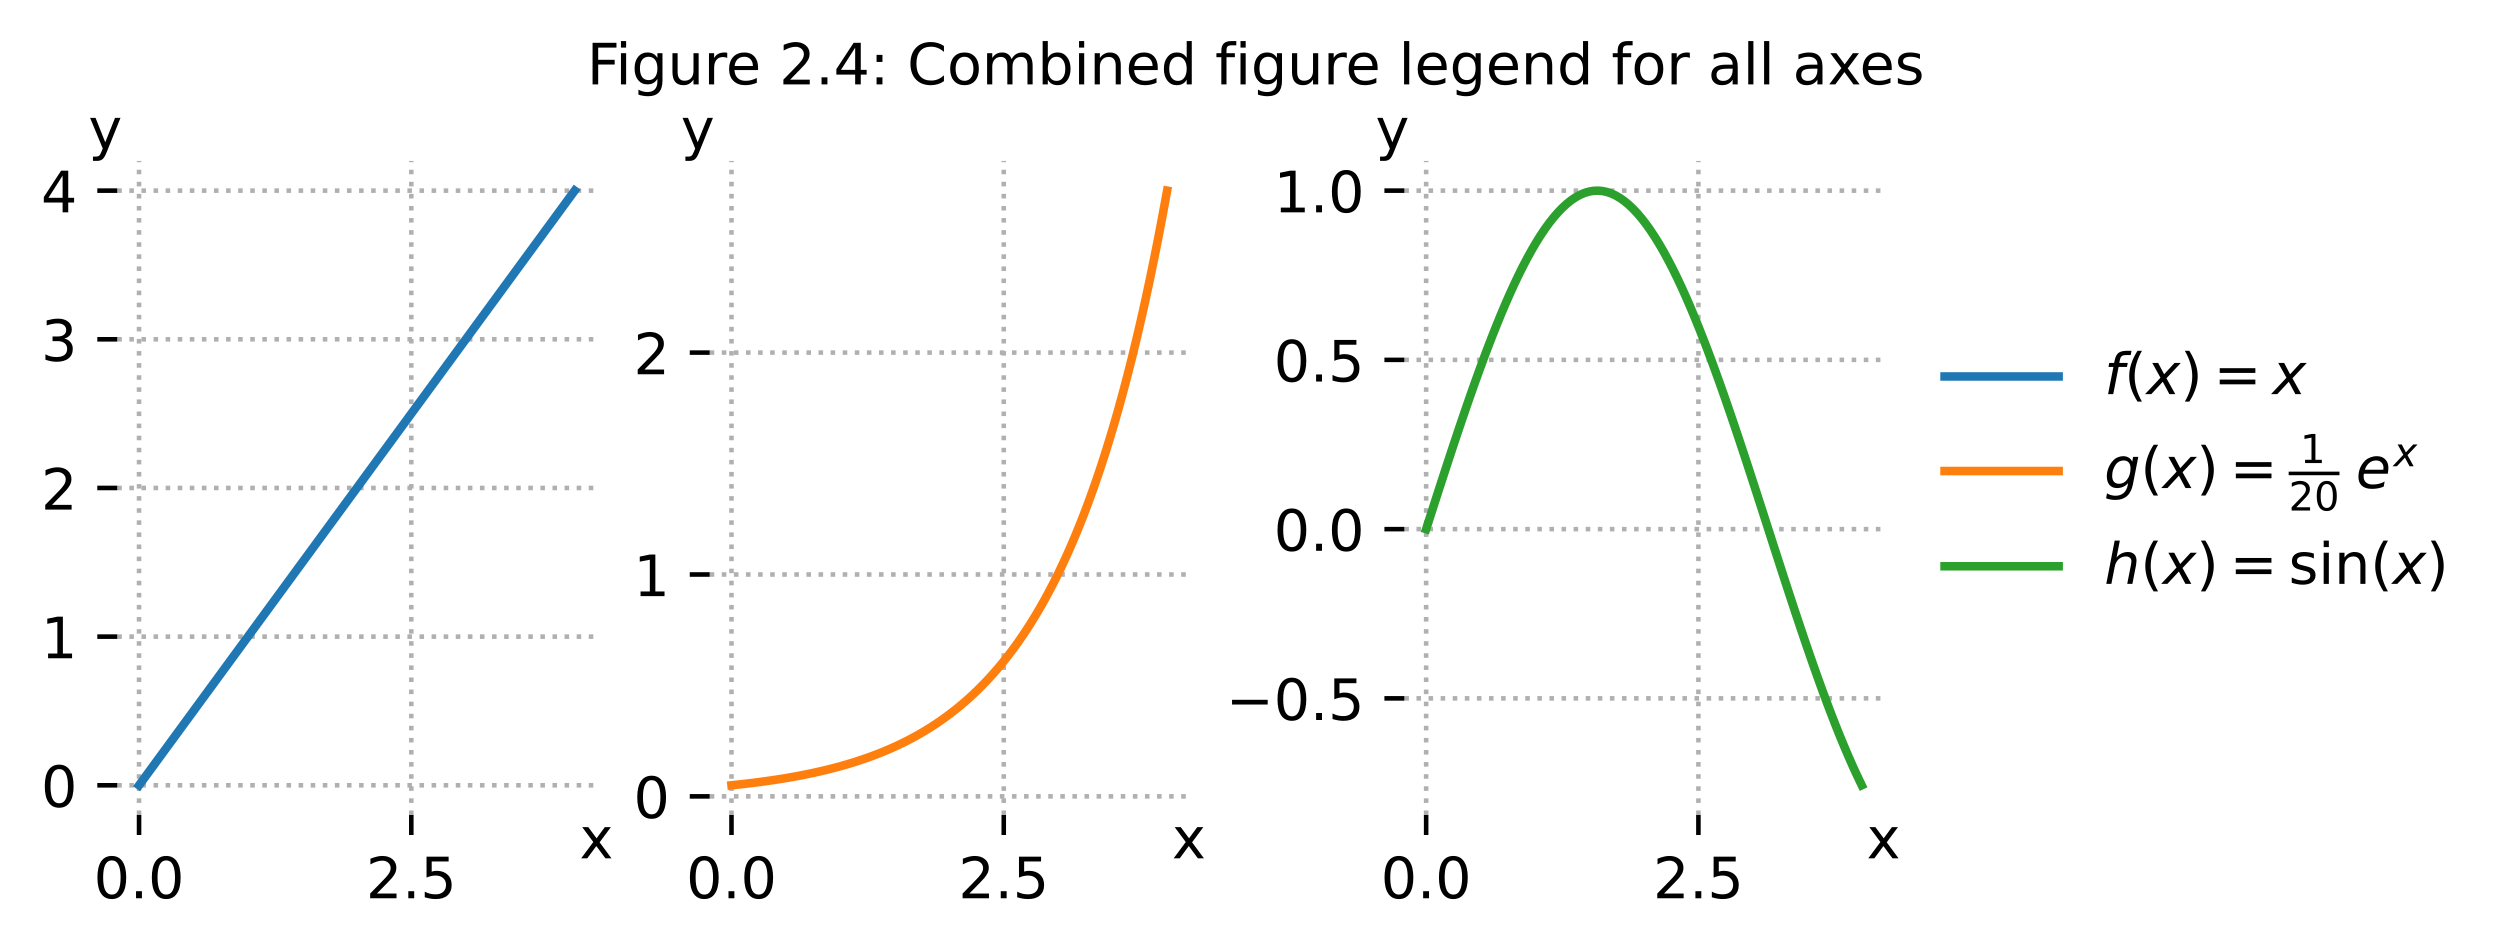
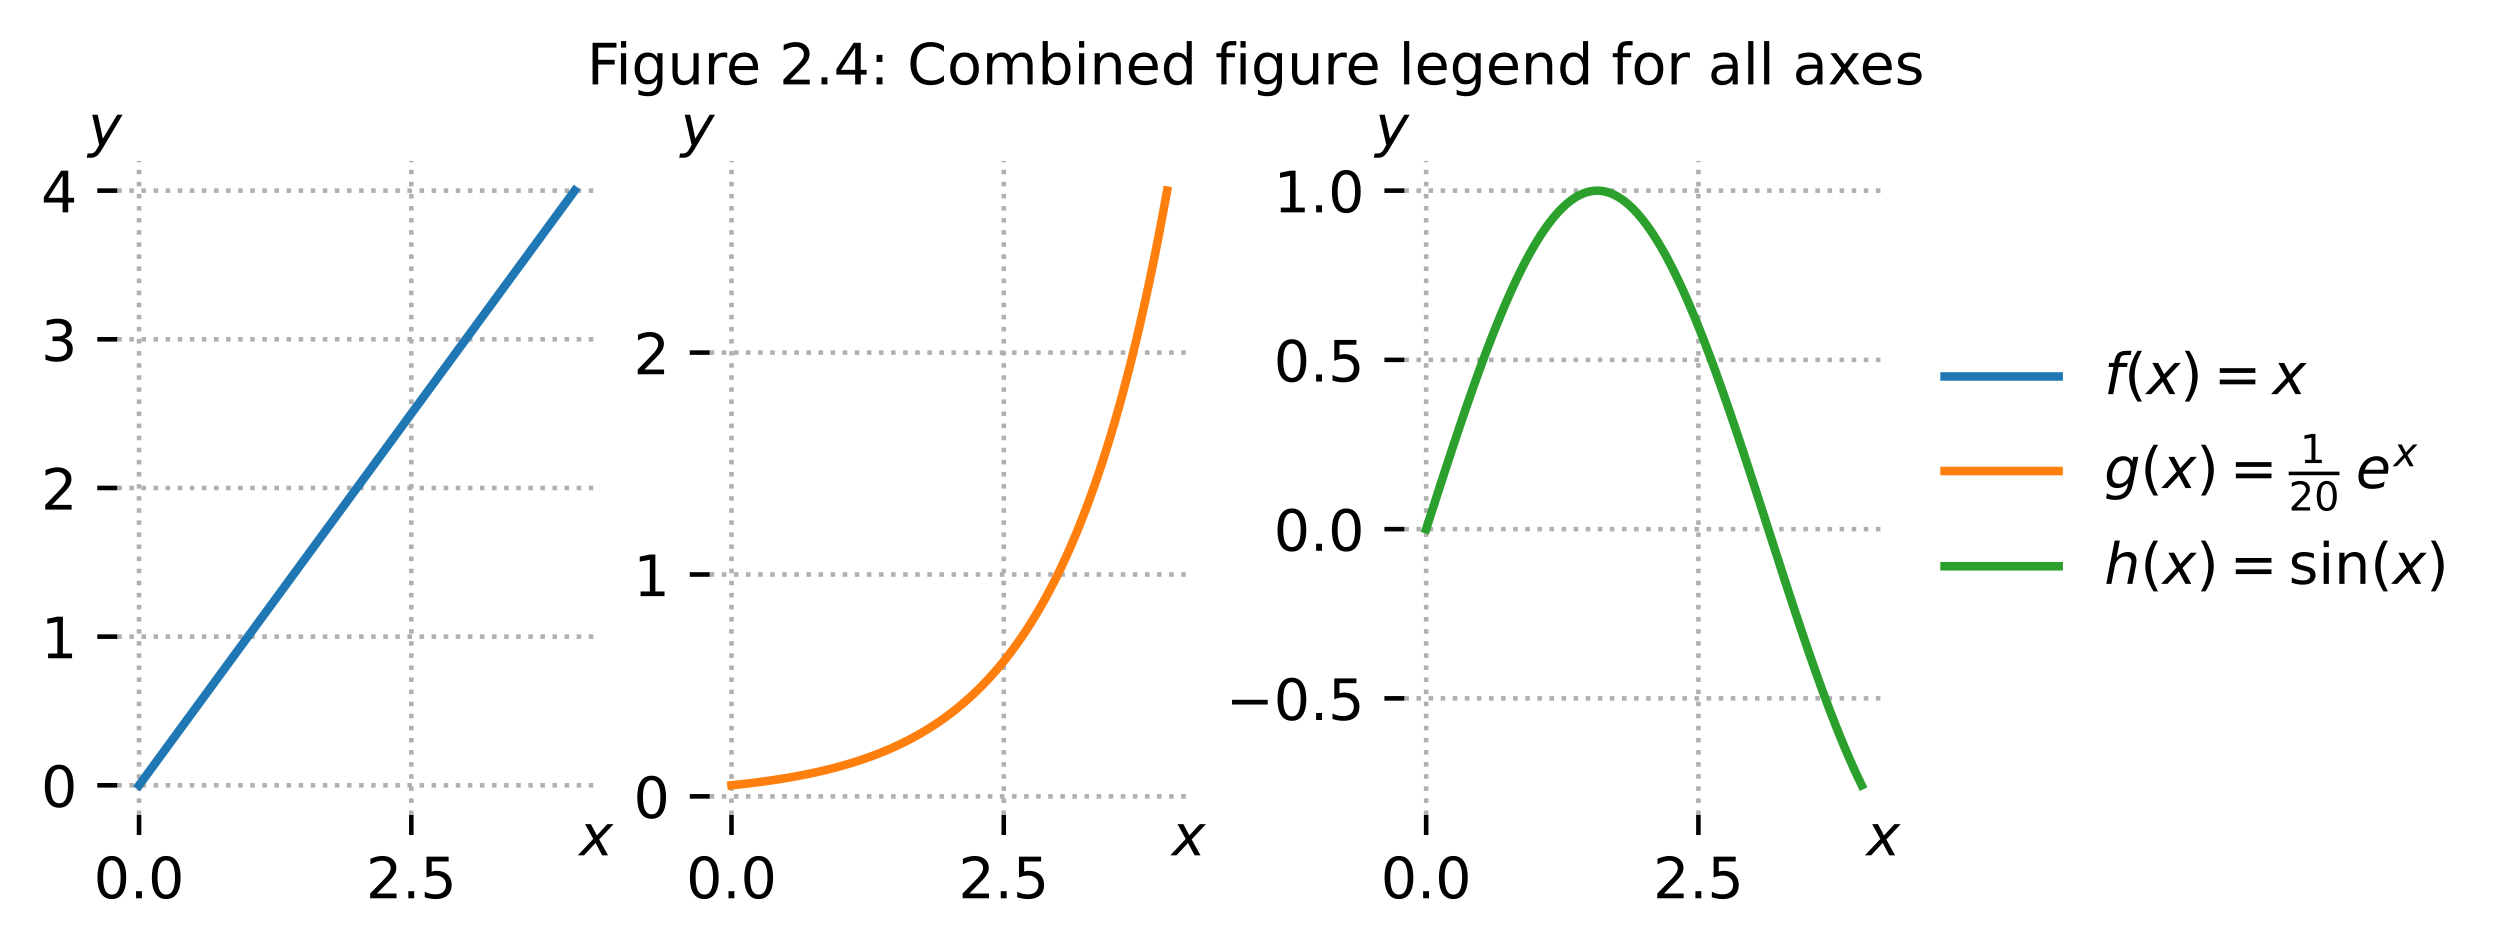
<svg xmlns="http://www.w3.org/2000/svg" xmlns:xlink="http://www.w3.org/1999/xlink" width="438.4pt" height="166.8pt" viewBox="0 0 438.4 166.8" version="1.1">
  <defs>
    <style type="text/css">*{stroke-linejoin: round; stroke-linecap: butt}</style>
  </defs>
  <g id="figure_1">
    <g id="patch_1">
      <path d="M 0 166.8  L 438.4 166.8  L 438.4 0  L 0 0  L 0 166.8  z " style="fill: none" />
    </g>
    <g id="axes_1">
      <g id="patch_2">
        <path d="M 20.562 142.921  L 104.593 142.921  L 104.593 28.218  L 20.562 28.218  L 20.562 142.921  z " style="fill: none" />
      </g>
      <g id="matplotlib.axis_1">
        <g id="xtick_1">
          <g id="line2d_1">
-             <path d="M 24.382 142.921  L 24.382 28.218  " clip-path="url(#pc90c4784b7)" style="fill: none; stroke-dasharray: 0.8,1.32; stroke-dashoffset: 0; stroke: #b0b0b0; stroke-width: 0.8" />
+             <path d="M 24.382 142.921  L 24.382 28.218  " clip-path="url(#p4dc49f6496)" style="fill: none; stroke-dasharray: 0.8,1.32; stroke-dashoffset: 0; stroke: #b0b0b0; stroke-width: 0.8" />
          </g>
          <g id="line2d_2">
            <defs>
-               <path id="m381e7edb9f" d="M 0 0  L 0 3.5  " style="stroke: #000000; stroke-width: 0.8" />
+               <path id="mb47740aee5" d="M 0 0  L 0 3.5  " style="stroke: #000000; stroke-width: 0.8" />
            </defs>
            <g>
-               <use xlink:href="#m381e7edb9f" x="24.382" y="142.921" style="stroke: #000000; stroke-width: 0.8" />
+               <use xlink:href="#mb47740aee5" x="24.382" y="142.921" style="stroke: #000000; stroke-width: 0.8" />
            </g>
          </g>
          <g id="text_1">
            <text style="font-size: 10px; font-family: 'DejaVu Sans', 'Bitstream Vera Sans', 'Computer Modern Sans Serif', 'Lucida Grande', 'Verdana', 'Geneva', 'Lucid', 'Arial', 'Helvetica', 'Avant Garde', sans-serif; text-anchor: middle" x="24.382" y="157.52" transform="rotate(-0 24.38205 157.5198)">0.0</text>
          </g>
        </g>
        <g id="xtick_2">
          <g id="line2d_3">
-             <path d="M 72.126 142.921  L 72.126 28.218  " clip-path="url(#pc90c4784b7)" style="fill: none; stroke-dasharray: 0.8,1.32; stroke-dashoffset: 0; stroke: #b0b0b0; stroke-width: 0.8" />
+             <path d="M 72.126 142.921  L 72.126 28.218  " clip-path="url(#p4dc49f6496)" style="fill: none; stroke-dasharray: 0.8,1.32; stroke-dashoffset: 0; stroke: #b0b0b0; stroke-width: 0.8" />
          </g>
          <g id="line2d_4">
            <g>
-               <use xlink:href="#m381e7edb9f" x="72.126" y="142.921" style="stroke: #000000; stroke-width: 0.8" />
+               <use xlink:href="#mb47740aee5" x="72.126" y="142.921" style="stroke: #000000; stroke-width: 0.8" />
            </g>
          </g>
          <g id="text_2">
            <text style="font-size: 10px; font-family: 'DejaVu Sans', 'Bitstream Vera Sans', 'Computer Modern Sans Serif', 'Lucida Grande', 'Verdana', 'Geneva', 'Lucid', 'Arial', 'Helvetica', 'Avant Garde', sans-serif; text-anchor: middle" x="72.126" y="157.52" transform="rotate(-0 72.12642 157.5198)">2.5</text>
          </g>
        </g>
        <g id="text_3">
-           <text style="font-size: 10px; font-family: 'DejaVu Sans', 'Bitstream Vera Sans', 'Computer Modern Sans Serif', 'Lucida Grande', 'Verdana', 'Geneva', 'Lucid', 'Arial', 'Helvetica', 'Avant Garde', sans-serif; text-anchor: middle" x="104.593" y="150.52" transform="rotate(-0 104.5926 150.5198)">x</text>
+           <g transform="translate(101.5926 150.5198)">
+             <text>
+               <tspan x="0" y="-0.531" style="font-style: oblique; font-size: 10px; font-family: 'DejaVu Sans'">x</tspan>
+             </text>
+           </g>
        </g>
      </g>
      <g id="matplotlib.axis_2">
        <g id="ytick_1">
          <g id="line2d_5">
-             <path d="M 20.562 137.708  L 104.593 137.708  " clip-path="url(#pc90c4784b7)" style="fill: none; stroke-dasharray: 0.8,1.32; stroke-dashoffset: 0; stroke: #b0b0b0; stroke-width: 0.8" />
+             <path d="M 20.562 137.708  L 104.593 137.708  " clip-path="url(#p4dc49f6496)" style="fill: none; stroke-dasharray: 0.8,1.32; stroke-dashoffset: 0; stroke: #b0b0b0; stroke-width: 0.8" />
          </g>
          <g id="line2d_6">
            <defs>
-               <path id="mee9a5e2ce7" d="M 0 0  L -3.5 0  " style="stroke: #000000; stroke-width: 0.8" />
+               <path id="m679ef3c376" d="M 0 0  L -3.5 0  " style="stroke: #000000; stroke-width: 0.8" />
            </defs>
            <g>
-               <use xlink:href="#mee9a5e2ce7" x="20.562" y="137.708" style="stroke: #000000; stroke-width: 0.8" />
+               <use xlink:href="#m679ef3c376" x="20.562" y="137.708" style="stroke: #000000; stroke-width: 0.8" />
            </g>
          </g>
          <g id="text_4">
            <text style="font-size: 10px; font-family: 'DejaVu Sans', 'Bitstream Vera Sans', 'Computer Modern Sans Serif', 'Lucida Grande', 'Verdana', 'Geneva', 'Lucid', 'Arial', 'Helvetica', 'Avant Garde', sans-serif; text-anchor: end" x="13.562" y="141.507" transform="rotate(-0 13.5625 141.5068)">0</text>
          </g>
        </g>
        <g id="ytick_2">
          <g id="line2d_7">
-             <path d="M 20.562 111.639  L 104.593 111.639  " clip-path="url(#pc90c4784b7)" style="fill: none; stroke-dasharray: 0.8,1.32; stroke-dashoffset: 0; stroke: #b0b0b0; stroke-width: 0.8" />
+             <path d="M 20.562 111.639  L 104.593 111.639  " clip-path="url(#p4dc49f6496)" style="fill: none; stroke-dasharray: 0.8,1.32; stroke-dashoffset: 0; stroke: #b0b0b0; stroke-width: 0.8" />
          </g>
          <g id="line2d_8">
            <g>
-               <use xlink:href="#mee9a5e2ce7" x="20.562" y="111.639" style="stroke: #000000; stroke-width: 0.8" />
+               <use xlink:href="#m679ef3c376" x="20.562" y="111.639" style="stroke: #000000; stroke-width: 0.8" />
            </g>
          </g>
          <g id="text_5">
            <text style="font-size: 10px; font-family: 'DejaVu Sans', 'Bitstream Vera Sans', 'Computer Modern Sans Serif', 'Lucida Grande', 'Verdana', 'Geneva', 'Lucid', 'Arial', 'Helvetica', 'Avant Garde', sans-serif; text-anchor: end" x="13.562" y="115.438" transform="rotate(-0 13.5625 115.4378)">1</text>
          </g>
        </g>
        <g id="ytick_3">
          <g id="line2d_9">
-             <path d="M 20.562 85.57  L 104.593 85.57  " clip-path="url(#pc90c4784b7)" style="fill: none; stroke-dasharray: 0.8,1.32; stroke-dashoffset: 0; stroke: #b0b0b0; stroke-width: 0.8" />
+             <path d="M 20.562 85.57  L 104.593 85.57  " clip-path="url(#p4dc49f6496)" style="fill: none; stroke-dasharray: 0.8,1.32; stroke-dashoffset: 0; stroke: #b0b0b0; stroke-width: 0.8" />
          </g>
          <g id="line2d_10">
            <g>
-               <use xlink:href="#mee9a5e2ce7" x="20.562" y="85.57" style="stroke: #000000; stroke-width: 0.8" />
+               <use xlink:href="#m679ef3c376" x="20.562" y="85.57" style="stroke: #000000; stroke-width: 0.8" />
            </g>
          </g>
          <g id="text_6">
            <text style="font-size: 10px; font-family: 'DejaVu Sans', 'Bitstream Vera Sans', 'Computer Modern Sans Serif', 'Lucida Grande', 'Verdana', 'Geneva', 'Lucid', 'Arial', 'Helvetica', 'Avant Garde', sans-serif; text-anchor: end" x="13.562" y="89.369" transform="rotate(-0 13.5625 89.36875)">2</text>
          </g>
        </g>
        <g id="ytick_4">
          <g id="line2d_11">
-             <path d="M 20.562 59.501  L 104.593 59.501  " clip-path="url(#pc90c4784b7)" style="fill: none; stroke-dasharray: 0.8,1.32; stroke-dashoffset: 0; stroke: #b0b0b0; stroke-width: 0.8" />
+             <path d="M 20.562 59.501  L 104.593 59.501  " clip-path="url(#p4dc49f6496)" style="fill: none; stroke-dasharray: 0.8,1.32; stroke-dashoffset: 0; stroke: #b0b0b0; stroke-width: 0.8" />
          </g>
          <g id="line2d_12">
            <g>
-               <use xlink:href="#mee9a5e2ce7" x="20.562" y="59.501" style="stroke: #000000; stroke-width: 0.8" />
+               <use xlink:href="#m679ef3c376" x="20.562" y="59.501" style="stroke: #000000; stroke-width: 0.8" />
            </g>
          </g>
          <g id="text_7">
            <text style="font-size: 10px; font-family: 'DejaVu Sans', 'Bitstream Vera Sans', 'Computer Modern Sans Serif', 'Lucida Grande', 'Verdana', 'Geneva', 'Lucid', 'Arial', 'Helvetica', 'Avant Garde', sans-serif; text-anchor: end" x="13.562" y="63.3" transform="rotate(-0 13.5625 63.29972)">3</text>
          </g>
        </g>
        <g id="ytick_5">
          <g id="line2d_13">
-             <path d="M 20.562 33.431  L 104.593 33.431  " clip-path="url(#pc90c4784b7)" style="fill: none; stroke-dasharray: 0.8,1.32; stroke-dashoffset: 0; stroke: #b0b0b0; stroke-width: 0.8" />
+             <path d="M 20.562 33.431  L 104.593 33.431  " clip-path="url(#p4dc49f6496)" style="fill: none; stroke-dasharray: 0.8,1.32; stroke-dashoffset: 0; stroke: #b0b0b0; stroke-width: 0.8" />
          </g>
          <g id="line2d_14">
            <g>
-               <use xlink:href="#mee9a5e2ce7" x="20.562" y="33.431" style="stroke: #000000; stroke-width: 0.8" />
+               <use xlink:href="#m679ef3c376" x="20.562" y="33.431" style="stroke: #000000; stroke-width: 0.8" />
            </g>
          </g>
          <g id="text_8">
            <text style="font-size: 10px; font-family: 'DejaVu Sans', 'Bitstream Vera Sans', 'Computer Modern Sans Serif', 'Lucida Grande', 'Verdana', 'Geneva', 'Lucid', 'Arial', 'Helvetica', 'Avant Garde', sans-serif; text-anchor: end" x="13.562" y="37.231" transform="rotate(-0 13.5625 37.23069)">4</text>
          </g>
        </g>
        <g id="text_9">
-           <text style="font-size: 10px; font-family: 'DejaVu Sans', 'Bitstream Vera Sans', 'Computer Modern Sans Serif', 'Lucida Grande', 'Verdana', 'Geneva', 'Lucid', 'Arial', 'Helvetica', 'Avant Garde', sans-serif; text-anchor: middle" x="18.462" y="26.138" transform="rotate(-0 18.46175 26.13798)">y</text>
+           <g transform="translate(15.46175 26.11767)">
+             <text>
+               <tspan x="0" y="-0.531" style="font-style: oblique; font-size: 10px; font-family: 'DejaVu Sans'">y</tspan>
+             </text>
+           </g>
        </g>
      </g>
      <g id="line2d_15">
-         <path d="M 24.382 137.708  L 25.154 136.654  L 25.925 135.601  L 26.697 134.548  L 27.469 133.494  L 28.24 132.441  L 29.012 131.388  L 29.783 130.335  L 30.555 129.281  L 31.327 128.228  L 32.098 127.175  L 32.87 126.121  L 33.642 125.068  L 34.413 124.015  L 35.185 122.961  L 35.956 121.908  L 36.728 120.855  L 37.5 119.802  L 38.271 118.748  L 39.043 117.695  L 39.815 116.642  L 40.586 115.588  L 41.358 114.535  L 42.129 113.482  L 42.901 112.429  L 43.673 111.375  L 44.444 110.322  L 45.216 109.269  L 45.988 108.215  L 46.759 107.162  L 47.531 106.109  L 48.302 105.055  L 49.074 104.002  L 49.846 102.949  L 50.617 101.896  L 51.389 100.842  L 52.161 99.789  L 52.932 98.736  L 53.704 97.682  L 54.475 96.629  L 55.247 95.576  L 56.019 94.523  L 56.79 93.469  L 57.562 92.416  L 58.334 91.363  L 59.105 90.309  L 59.877 89.256  L 60.648 88.203  L 61.42 87.149  L 62.192 86.096  L 62.963 85.043  L 63.735 83.99  L 64.507 82.936  L 65.278 81.883  L 66.05 80.83  L 66.821 79.776  L 67.593 78.723  L 68.365 77.67  L 69.136 76.617  L 69.908 75.563  L 70.68 74.51  L 71.451 73.457  L 72.223 72.403  L 72.994 71.35  L 73.766 70.297  L 74.538 69.243  L 75.309 68.19  L 76.081 67.137  L 76.853 66.084  L 77.624 65.03  L 78.396 63.977  L 79.168 62.924  L 79.939 61.87  L 80.711 60.817  L 81.482 59.764  L 82.254 58.711  L 83.026 57.657  L 83.797 56.604  L 84.569 55.551  L 85.341 54.497  L 86.112 53.444  L 86.884 52.391  L 87.655 51.337  L 88.427 50.284  L 89.199 49.231  L 89.97 48.178  L 90.742 47.124  L 91.514 46.071  L 92.285 45.018  L 93.057 43.964  L 93.828 42.911  L 94.6 41.858  L 95.372 40.805  L 96.143 39.751  L 96.915 38.698  L 97.687 37.645  L 98.458 36.591  L 99.23 35.538  L 100.001 34.485  L 100.773 33.431  " clip-path="url(#pc90c4784b7)" style="fill: none; stroke: #1f77b4; stroke-width: 1.5; stroke-linecap: square" />
+         <path d="M 24.382 137.708  L 25.154 136.654  L 25.925 135.601  L 26.697 134.548  L 27.469 133.494  L 28.24 132.441  L 29.012 131.388  L 29.783 130.335  L 30.555 129.281  L 31.327 128.228  L 32.098 127.175  L 32.87 126.121  L 33.642 125.068  L 34.413 124.015  L 35.185 122.961  L 35.956 121.908  L 36.728 120.855  L 37.5 119.802  L 38.271 118.748  L 39.043 117.695  L 39.815 116.642  L 40.586 115.588  L 41.358 114.535  L 42.129 113.482  L 42.901 112.429  L 43.673 111.375  L 44.444 110.322  L 45.216 109.269  L 45.988 108.215  L 46.759 107.162  L 47.531 106.109  L 48.302 105.055  L 49.074 104.002  L 49.846 102.949  L 50.617 101.896  L 51.389 100.842  L 52.161 99.789  L 52.932 98.736  L 53.704 97.682  L 54.475 96.629  L 55.247 95.576  L 56.019 94.523  L 56.79 93.469  L 57.562 92.416  L 58.334 91.363  L 59.105 90.309  L 59.877 89.256  L 60.648 88.203  L 61.42 87.149  L 62.192 86.096  L 62.963 85.043  L 63.735 83.99  L 64.507 82.936  L 65.278 81.883  L 66.05 80.83  L 66.821 79.776  L 67.593 78.723  L 68.365 77.67  L 69.136 76.617  L 69.908 75.563  L 70.68 74.51  L 71.451 73.457  L 72.223 72.403  L 72.994 71.35  L 73.766 70.297  L 74.538 69.243  L 75.309 68.19  L 76.081 67.137  L 76.853 66.084  L 77.624 65.03  L 78.396 63.977  L 79.168 62.924  L 79.939 61.87  L 80.711 60.817  L 81.482 59.764  L 82.254 58.711  L 83.026 57.657  L 83.797 56.604  L 84.569 55.551  L 85.341 54.497  L 86.112 53.444  L 86.884 52.391  L 87.655 51.337  L 88.427 50.284  L 89.199 49.231  L 89.97 48.178  L 90.742 47.124  L 91.514 46.071  L 92.285 45.018  L 93.057 43.964  L 93.828 42.911  L 94.6 41.858  L 95.372 40.805  L 96.143 39.751  L 96.915 38.698  L 97.687 37.645  L 98.458 36.591  L 99.23 35.538  L 100.001 34.485  L 100.773 33.431  " clip-path="url(#p4dc49f6496)" style="fill: none; stroke: #1f77b4; stroke-width: 1.5; stroke-linecap: square" />
      </g>
    </g>
    <g id="axes_2">
      <g id="patch_3">
        <path d="M 124.456 142.921  L 208.486 142.921  L 208.486 28.218  L 124.456 28.218  L 124.456 142.921  z " style="fill: none" />
      </g>
      <g id="matplotlib.axis_3">
        <g id="xtick_3">
          <g id="line2d_16">
-             <path d="M 128.275 142.921  L 128.275 28.218  " clip-path="url(#pc3fdcc2647)" style="fill: none; stroke-dasharray: 0.8,1.32; stroke-dashoffset: 0; stroke: #b0b0b0; stroke-width: 0.8" />
+             <path d="M 128.275 142.921  L 128.275 28.218  " clip-path="url(#p986e7916da)" style="fill: none; stroke-dasharray: 0.8,1.32; stroke-dashoffset: 0; stroke: #b0b0b0; stroke-width: 0.8" />
          </g>
          <g id="line2d_17">
            <g>
-               <use xlink:href="#m381e7edb9f" x="128.275" y="142.921" style="stroke: #000000; stroke-width: 0.8" />
+               <use xlink:href="#mb47740aee5" x="128.275" y="142.921" style="stroke: #000000; stroke-width: 0.8" />
            </g>
          </g>
          <g id="text_10">
            <text style="font-size: 10px; font-family: 'DejaVu Sans', 'Bitstream Vera Sans', 'Computer Modern Sans Serif', 'Lucida Grande', 'Verdana', 'Geneva', 'Lucid', 'Arial', 'Helvetica', 'Avant Garde', sans-serif; text-anchor: middle" x="128.275" y="157.52" transform="rotate(-0 128.2751 157.5198)">0.0</text>
          </g>
        </g>
        <g id="xtick_4">
          <g id="line2d_18">
-             <path d="M 176.019 142.921  L 176.019 28.218  " clip-path="url(#pc3fdcc2647)" style="fill: none; stroke-dasharray: 0.8,1.32; stroke-dashoffset: 0; stroke: #b0b0b0; stroke-width: 0.8" />
+             <path d="M 176.019 142.921  L 176.019 28.218  " clip-path="url(#p986e7916da)" style="fill: none; stroke-dasharray: 0.8,1.32; stroke-dashoffset: 0; stroke: #b0b0b0; stroke-width: 0.8" />
          </g>
          <g id="line2d_19">
            <g>
-               <use xlink:href="#m381e7edb9f" x="176.019" y="142.921" style="stroke: #000000; stroke-width: 0.8" />
+               <use xlink:href="#mb47740aee5" x="176.019" y="142.921" style="stroke: #000000; stroke-width: 0.8" />
            </g>
          </g>
          <g id="text_11">
            <text style="font-size: 10px; font-family: 'DejaVu Sans', 'Bitstream Vera Sans', 'Computer Modern Sans Serif', 'Lucida Grande', 'Verdana', 'Geneva', 'Lucid', 'Arial', 'Helvetica', 'Avant Garde', sans-serif; text-anchor: middle" x="176.019" y="157.52" transform="rotate(-0 176.0195 157.5198)">2.5</text>
          </g>
        </g>
        <g id="text_12">
-           <text style="font-size: 10px; font-family: 'DejaVu Sans', 'Bitstream Vera Sans', 'Computer Modern Sans Serif', 'Lucida Grande', 'Verdana', 'Geneva', 'Lucid', 'Arial', 'Helvetica', 'Avant Garde', sans-serif; text-anchor: middle" x="208.486" y="150.52" transform="rotate(-0 208.4857 150.5198)">x</text>
+           <g transform="translate(205.4857 150.5198)">
+             <text>
+               <tspan x="0" y="-0.531" style="font-style: oblique; font-size: 10px; font-family: 'DejaVu Sans'">x</tspan>
+             </text>
+           </g>
        </g>
      </g>
      <g id="matplotlib.axis_4">
        <g id="ytick_6">
          <g id="line2d_20">
-             <path d="M 124.456 139.653  L 208.486 139.653  " clip-path="url(#pc3fdcc2647)" style="fill: none; stroke-dasharray: 0.8,1.32; stroke-dashoffset: 0; stroke: #b0b0b0; stroke-width: 0.8" />
+             <path d="M 124.456 139.653  L 208.486 139.653  " clip-path="url(#p986e7916da)" style="fill: none; stroke-dasharray: 0.8,1.32; stroke-dashoffset: 0; stroke: #b0b0b0; stroke-width: 0.8" />
          </g>
          <g id="line2d_21">
            <g>
-               <use xlink:href="#mee9a5e2ce7" x="124.456" y="139.653" style="stroke: #000000; stroke-width: 0.8" />
+               <use xlink:href="#m679ef3c376" x="124.456" y="139.653" style="stroke: #000000; stroke-width: 0.8" />
            </g>
          </g>
          <g id="text_13">
            <text style="font-size: 10px; font-family: 'DejaVu Sans', 'Bitstream Vera Sans', 'Computer Modern Sans Serif', 'Lucida Grande', 'Verdana', 'Geneva', 'Lucid', 'Arial', 'Helvetica', 'Avant Garde', sans-serif; text-anchor: end" x="117.456" y="143.452" transform="rotate(-0 117.4556 143.4523)">0</text>
          </g>
        </g>
        <g id="ytick_7">
          <g id="line2d_22">
-             <path d="M 124.456 100.743  L 208.486 100.743  " clip-path="url(#pc3fdcc2647)" style="fill: none; stroke-dasharray: 0.8,1.32; stroke-dashoffset: 0; stroke: #b0b0b0; stroke-width: 0.8" />
+             <path d="M 124.456 100.743  L 208.486 100.743  " clip-path="url(#p986e7916da)" style="fill: none; stroke-dasharray: 0.8,1.32; stroke-dashoffset: 0; stroke: #b0b0b0; stroke-width: 0.8" />
          </g>
          <g id="line2d_23">
            <g>
-               <use xlink:href="#mee9a5e2ce7" x="124.456" y="100.743" style="stroke: #000000; stroke-width: 0.8" />
+               <use xlink:href="#m679ef3c376" x="124.456" y="100.743" style="stroke: #000000; stroke-width: 0.8" />
            </g>
          </g>
          <g id="text_14">
            <text style="font-size: 10px; font-family: 'DejaVu Sans', 'Bitstream Vera Sans', 'Computer Modern Sans Serif', 'Lucida Grande', 'Verdana', 'Geneva', 'Lucid', 'Arial', 'Helvetica', 'Avant Garde', sans-serif; text-anchor: end" x="117.456" y="104.542" transform="rotate(-0 117.4556 104.542)">1</text>
          </g>
        </g>
        <g id="ytick_8">
          <g id="line2d_24">
-             <path d="M 124.456 61.832  L 208.486 61.832  " clip-path="url(#pc3fdcc2647)" style="fill: none; stroke-dasharray: 0.8,1.32; stroke-dashoffset: 0; stroke: #b0b0b0; stroke-width: 0.8" />
+             <path d="M 124.456 61.832  L 208.486 61.832  " clip-path="url(#p986e7916da)" style="fill: none; stroke-dasharray: 0.8,1.32; stroke-dashoffset: 0; stroke: #b0b0b0; stroke-width: 0.8" />
          </g>
          <g id="line2d_25">
            <g>
-               <use xlink:href="#mee9a5e2ce7" x="124.456" y="61.832" style="stroke: #000000; stroke-width: 0.8" />
+               <use xlink:href="#m679ef3c376" x="124.456" y="61.832" style="stroke: #000000; stroke-width: 0.8" />
            </g>
          </g>
          <g id="text_15">
            <text style="font-size: 10px; font-family: 'DejaVu Sans', 'Bitstream Vera Sans', 'Computer Modern Sans Serif', 'Lucida Grande', 'Verdana', 'Geneva', 'Lucid', 'Arial', 'Helvetica', 'Avant Garde', sans-serif; text-anchor: end" x="117.456" y="65.632" transform="rotate(-0 117.4556 65.63164)">2</text>
          </g>
        </g>
        <g id="text_16">
-           <text style="font-size: 10px; font-family: 'DejaVu Sans', 'Bitstream Vera Sans', 'Computer Modern Sans Serif', 'Lucida Grande', 'Verdana', 'Geneva', 'Lucid', 'Arial', 'Helvetica', 'Avant Garde', sans-serif; text-anchor: middle" x="122.355" y="26.138" transform="rotate(-0 122.3548 26.13798)">y</text>
+           <g transform="translate(119.3548 26.11767)">
+             <text>
+               <tspan x="0" y="-0.531" style="font-style: oblique; font-size: 10px; font-family: 'DejaVu Sans'">y</tspan>
+             </text>
+           </g>
        </g>
      </g>
      <g id="line2d_26">
-         <path d="M 128.275 137.708  L 129.047 137.627  L 129.818 137.544  L 130.59 137.457  L 131.362 137.366  L 132.133 137.272  L 132.905 137.174  L 133.677 137.072  L 134.448 136.965  L 135.22 136.854  L 135.991 136.739  L 136.763 136.619  L 137.535 136.494  L 138.306 136.363  L 139.078 136.228  L 139.85 136.087  L 140.621 135.94  L 141.393 135.786  L 142.164 135.627  L 142.936 135.461  L 143.708 135.288  L 144.479 135.108  L 145.251 134.921  L 146.023 134.726  L 146.794 134.522  L 147.566 134.311  L 148.337 134.091  L 149.109 133.861  L 149.881 133.623  L 150.652 133.374  L 151.424 133.115  L 152.196 132.845  L 152.967 132.565  L 153.739 132.272  L 154.51 131.968  L 155.282 131.651  L 156.054 131.321  L 156.825 130.978  L 157.597 130.62  L 158.369 130.248  L 159.14 129.86  L 159.912 129.456  L 160.683 129.036  L 161.455 128.598  L 162.227 128.142  L 162.998 127.667  L 163.77 127.173  L 164.542 126.659  L 165.313 126.123  L 166.085 125.565  L 166.856 124.984  L 167.628 124.379  L 168.4 123.75  L 169.171 123.094  L 169.943 122.411  L 170.715 121.7  L 171.486 120.96  L 172.258 120.189  L 173.029 119.387  L 173.801 118.551  L 174.573 117.681  L 175.344 116.775  L 176.116 115.832  L 176.888 114.85  L 177.659 113.827  L 178.431 112.762  L 179.202 111.653  L 179.974 110.499  L 180.746 109.297  L 181.517 108.045  L 182.289 106.742  L 183.061 105.385  L 183.832 103.972  L 184.604 102.501  L 185.375 100.969  L 186.147 99.374  L 186.919 97.713  L 187.69 95.984  L 188.462 94.184  L 189.234 92.309  L 190.005 90.357  L 190.777 88.324  L 191.548 86.208  L 192.32 84.004  L 193.092 81.71  L 193.863 79.321  L 194.635 76.833  L 195.407 74.243  L 196.178 71.546  L 196.95 68.738  L 197.721 65.814  L 198.493 62.769  L 199.265 59.599  L 200.036 56.299  L 200.808 52.862  L 201.58 49.283  L 202.351 45.557  L 203.123 41.677  L 203.894 37.638  L 204.666 33.431  " clip-path="url(#pc3fdcc2647)" style="fill: none; stroke: #ff7f0e; stroke-width: 1.5; stroke-linecap: square" />
+         <path d="M 128.275 137.708  L 129.047 137.627  L 129.818 137.544  L 130.59 137.457  L 131.362 137.366  L 132.133 137.272  L 132.905 137.174  L 133.677 137.072  L 134.448 136.965  L 135.22 136.854  L 135.991 136.739  L 136.763 136.619  L 137.535 136.494  L 138.306 136.363  L 139.078 136.228  L 139.85 136.087  L 140.621 135.94  L 141.393 135.786  L 142.164 135.627  L 142.936 135.461  L 143.708 135.288  L 144.479 135.108  L 145.251 134.921  L 146.023 134.726  L 146.794 134.522  L 147.566 134.311  L 148.337 134.091  L 149.109 133.861  L 149.881 133.623  L 150.652 133.374  L 151.424 133.115  L 152.196 132.845  L 152.967 132.565  L 153.739 132.272  L 154.51 131.968  L 155.282 131.651  L 156.054 131.321  L 156.825 130.978  L 157.597 130.62  L 158.369 130.248  L 159.14 129.86  L 159.912 129.456  L 160.683 129.036  L 161.455 128.598  L 162.227 128.142  L 162.998 127.667  L 163.77 127.173  L 164.542 126.659  L 165.313 126.123  L 166.085 125.565  L 166.856 124.984  L 167.628 124.379  L 168.4 123.75  L 169.171 123.094  L 169.943 122.411  L 170.715 121.7  L 171.486 120.96  L 172.258 120.189  L 173.029 119.387  L 173.801 118.551  L 174.573 117.681  L 175.344 116.775  L 176.116 115.832  L 176.888 114.85  L 177.659 113.827  L 178.431 112.762  L 179.202 111.653  L 179.974 110.499  L 180.746 109.297  L 181.517 108.045  L 182.289 106.742  L 183.061 105.385  L 183.832 103.972  L 184.604 102.501  L 185.375 100.969  L 186.147 99.374  L 186.919 97.713  L 187.69 95.984  L 188.462 94.184  L 189.234 92.309  L 190.005 90.357  L 190.777 88.324  L 191.548 86.208  L 192.32 84.004  L 193.092 81.71  L 193.863 79.321  L 194.635 76.833  L 195.407 74.243  L 196.178 71.546  L 196.95 68.738  L 197.721 65.814  L 198.493 62.769  L 199.265 59.599  L 200.036 56.299  L 200.808 52.862  L 201.58 49.283  L 202.351 45.557  L 203.123 41.677  L 203.894 37.638  L 204.666 33.431  " clip-path="url(#p986e7916da)" style="fill: none; stroke: #ff7f0e; stroke-width: 1.5; stroke-linecap: square" />
      </g>
    </g>
    <g id="axes_3">
      <g id="patch_4">
        <path d="M 246.269 142.921  L 330.299 142.921  L 330.299 28.218  L 246.269 28.218  L 246.269 142.921  z " style="fill: none" />
      </g>
      <g id="matplotlib.axis_5">
        <g id="xtick_5">
          <g id="line2d_27">
-             <path d="M 250.089 142.921  L 250.089 28.218  " clip-path="url(#pa55f198753)" style="fill: none; stroke-dasharray: 0.8,1.32; stroke-dashoffset: 0; stroke: #b0b0b0; stroke-width: 0.8" />
+             <path d="M 250.089 142.921  L 250.089 28.218  " clip-path="url(#p58e914a3a4)" style="fill: none; stroke-dasharray: 0.8,1.32; stroke-dashoffset: 0; stroke: #b0b0b0; stroke-width: 0.8" />
          </g>
          <g id="line2d_28">
            <g>
-               <use xlink:href="#m381e7edb9f" x="250.089" y="142.921" style="stroke: #000000; stroke-width: 0.8" />
+               <use xlink:href="#mb47740aee5" x="250.089" y="142.921" style="stroke: #000000; stroke-width: 0.8" />
            </g>
          </g>
          <g id="text_17">
            <text style="font-size: 10px; font-family: 'DejaVu Sans', 'Bitstream Vera Sans', 'Computer Modern Sans Serif', 'Lucida Grande', 'Verdana', 'Geneva', 'Lucid', 'Arial', 'Helvetica', 'Avant Garde', sans-serif; text-anchor: middle" x="250.089" y="157.52" transform="rotate(-0 250.0885 157.5198)">0.0</text>
          </g>
        </g>
        <g id="xtick_6">
          <g id="line2d_29">
-             <path d="M 297.833 142.921  L 297.833 28.218  " clip-path="url(#pa55f198753)" style="fill: none; stroke-dasharray: 0.8,1.32; stroke-dashoffset: 0; stroke: #b0b0b0; stroke-width: 0.8" />
+             <path d="M 297.833 142.921  L 297.833 28.218  " clip-path="url(#p58e914a3a4)" style="fill: none; stroke-dasharray: 0.8,1.32; stroke-dashoffset: 0; stroke: #b0b0b0; stroke-width: 0.8" />
          </g>
          <g id="line2d_30">
            <g>
-               <use xlink:href="#m381e7edb9f" x="297.833" y="142.921" style="stroke: #000000; stroke-width: 0.8" />
+               <use xlink:href="#mb47740aee5" x="297.833" y="142.921" style="stroke: #000000; stroke-width: 0.8" />
            </g>
          </g>
          <g id="text_18">
            <text style="font-size: 10px; font-family: 'DejaVu Sans', 'Bitstream Vera Sans', 'Computer Modern Sans Serif', 'Lucida Grande', 'Verdana', 'Geneva', 'Lucid', 'Arial', 'Helvetica', 'Avant Garde', sans-serif; text-anchor: middle" x="297.833" y="157.52" transform="rotate(-0 297.8329 157.5198)">2.5</text>
          </g>
        </g>
        <g id="text_19">
-           <text style="font-size: 10px; font-family: 'DejaVu Sans', 'Bitstream Vera Sans', 'Computer Modern Sans Serif', 'Lucida Grande', 'Verdana', 'Geneva', 'Lucid', 'Arial', 'Helvetica', 'Avant Garde', sans-serif; text-anchor: middle" x="330.299" y="150.52" transform="rotate(-0 330.299 150.5198)">x</text>
+           <g transform="translate(327.299 150.5198)">
+             <text>
+               <tspan x="0" y="-0.531" style="font-style: oblique; font-size: 10px; font-family: 'DejaVu Sans'">x</tspan>
+             </text>
+           </g>
        </g>
      </g>
      <g id="matplotlib.axis_6">
        <g id="ytick_9">
          <g id="line2d_31">
-             <path d="M 246.269 122.465  L 330.299 122.465  " clip-path="url(#pa55f198753)" style="fill: none; stroke-dasharray: 0.8,1.32; stroke-dashoffset: 0; stroke: #b0b0b0; stroke-width: 0.8" />
+             <path d="M 246.269 122.465  L 330.299 122.465  " clip-path="url(#p58e914a3a4)" style="fill: none; stroke-dasharray: 0.8,1.32; stroke-dashoffset: 0; stroke: #b0b0b0; stroke-width: 0.8" />
          </g>
          <g id="line2d_32">
            <g>
-               <use xlink:href="#mee9a5e2ce7" x="246.269" y="122.465" style="stroke: #000000; stroke-width: 0.8" />
+               <use xlink:href="#m679ef3c376" x="246.269" y="122.465" style="stroke: #000000; stroke-width: 0.8" />
            </g>
          </g>
          <g id="text_20">
            <text style="font-size: 10px; font-family: 'DejaVu Sans', 'Bitstream Vera Sans', 'Computer Modern Sans Serif', 'Lucida Grande', 'Verdana', 'Geneva', 'Lucid', 'Arial', 'Helvetica', 'Avant Garde', sans-serif; text-anchor: end" x="239.269" y="126.264" transform="rotate(-0 239.269 126.264)">−0.5</text>
          </g>
        </g>
        <g id="ytick_10">
          <g id="line2d_33">
-             <path d="M 246.269 92.787  L 330.299 92.787  " clip-path="url(#pa55f198753)" style="fill: none; stroke-dasharray: 0.8,1.32; stroke-dashoffset: 0; stroke: #b0b0b0; stroke-width: 0.8" />
+             <path d="M 246.269 92.787  L 330.299 92.787  " clip-path="url(#p58e914a3a4)" style="fill: none; stroke-dasharray: 0.8,1.32; stroke-dashoffset: 0; stroke: #b0b0b0; stroke-width: 0.8" />
          </g>
          <g id="line2d_34">
            <g>
-               <use xlink:href="#mee9a5e2ce7" x="246.269" y="92.787" style="stroke: #000000; stroke-width: 0.8" />
+               <use xlink:href="#m679ef3c376" x="246.269" y="92.787" style="stroke: #000000; stroke-width: 0.8" />
            </g>
          </g>
          <g id="text_21">
            <text style="font-size: 10px; font-family: 'DejaVu Sans', 'Bitstream Vera Sans', 'Computer Modern Sans Serif', 'Lucida Grande', 'Verdana', 'Geneva', 'Lucid', 'Arial', 'Helvetica', 'Avant Garde', sans-serif; text-anchor: end" x="239.269" y="96.586" transform="rotate(-0 239.269 96.58601)">0.0</text>
          </g>
        </g>
        <g id="ytick_11">
          <g id="line2d_35">
-             <path d="M 246.269 63.109  L 330.299 63.109  " clip-path="url(#pa55f198753)" style="fill: none; stroke-dasharray: 0.8,1.32; stroke-dashoffset: 0; stroke: #b0b0b0; stroke-width: 0.8" />
+             <path d="M 246.269 63.109  L 330.299 63.109  " clip-path="url(#p58e914a3a4)" style="fill: none; stroke-dasharray: 0.8,1.32; stroke-dashoffset: 0; stroke: #b0b0b0; stroke-width: 0.8" />
          </g>
          <g id="line2d_36">
            <g>
-               <use xlink:href="#mee9a5e2ce7" x="246.269" y="63.109" style="stroke: #000000; stroke-width: 0.8" />
+               <use xlink:href="#m679ef3c376" x="246.269" y="63.109" style="stroke: #000000; stroke-width: 0.8" />
            </g>
          </g>
          <g id="text_22">
            <text style="font-size: 10px; font-family: 'DejaVu Sans', 'Bitstream Vera Sans', 'Computer Modern Sans Serif', 'Lucida Grande', 'Verdana', 'Geneva', 'Lucid', 'Arial', 'Helvetica', 'Avant Garde', sans-serif; text-anchor: end" x="239.269" y="66.908" transform="rotate(-0 239.269 66.90798)">0.5</text>
          </g>
        </g>
        <g id="ytick_12">
          <g id="line2d_37">
-             <path d="M 246.269 33.431  L 330.299 33.431  " clip-path="url(#pa55f198753)" style="fill: none; stroke-dasharray: 0.8,1.32; stroke-dashoffset: 0; stroke: #b0b0b0; stroke-width: 0.8" />
+             <path d="M 246.269 33.431  L 330.299 33.431  " clip-path="url(#p58e914a3a4)" style="fill: none; stroke-dasharray: 0.8,1.32; stroke-dashoffset: 0; stroke: #b0b0b0; stroke-width: 0.8" />
          </g>
          <g id="line2d_38">
            <g>
-               <use xlink:href="#mee9a5e2ce7" x="246.269" y="33.431" style="stroke: #000000; stroke-width: 0.8" />
+               <use xlink:href="#m679ef3c376" x="246.269" y="33.431" style="stroke: #000000; stroke-width: 0.8" />
            </g>
          </g>
          <g id="text_23">
            <text style="font-size: 10px; font-family: 'DejaVu Sans', 'Bitstream Vera Sans', 'Computer Modern Sans Serif', 'Lucida Grande', 'Verdana', 'Geneva', 'Lucid', 'Arial', 'Helvetica', 'Avant Garde', sans-serif; text-anchor: end" x="239.269" y="37.23" transform="rotate(-0 239.269 37.22996)">1.0</text>
          </g>
        </g>
        <g id="text_24">
-           <text style="font-size: 10px; font-family: 'DejaVu Sans', 'Bitstream Vera Sans', 'Computer Modern Sans Serif', 'Lucida Grande', 'Verdana', 'Geneva', 'Lucid', 'Arial', 'Helvetica', 'Avant Garde', sans-serif; text-anchor: middle" x="244.168" y="26.138" transform="rotate(-0 244.1682 26.13798)">y</text>
+           <g transform="translate(241.1682 26.11767)">
+             <text>
+               <tspan x="0" y="-0.531" style="font-style: oblique; font-size: 10px; font-family: 'DejaVu Sans'">y</tspan>
+             </text>
+           </g>
        </g>
      </g>
      <g id="line2d_39">
-         <path d="M 250.089 92.787  L 250.86 90.389  L 251.632 87.996  L 252.403 85.61  L 253.175 83.236  L 253.947 80.877  L 254.718 78.538  L 255.49 76.222  L 256.262 73.933  L 257.033 71.675  L 257.805 69.452  L 258.576 67.266  L 259.348 65.122  L 260.12 63.024  L 260.891 60.974  L 261.663 58.976  L 262.435 57.033  L 263.206 55.148  L 263.978 53.325  L 264.749 51.566  L 265.521 49.875  L 266.293 48.253  L 267.064 46.704  L 267.836 45.231  L 268.608 43.835  L 269.379 42.519  L 270.151 41.285  L 270.922 40.135  L 271.694 39.071  L 272.466 38.095  L 273.237 37.208  L 274.009 36.412  L 274.781 35.707  L 275.552 35.096  L 276.324 34.579  L 277.095 34.158  L 277.867 33.831  L 278.639 33.601  L 279.41 33.468  L 280.182 33.431  L 280.954 33.492  L 281.725 33.649  L 282.497 33.903  L 283.268 34.252  L 284.04 34.698  L 284.812 35.238  L 285.583 35.872  L 286.355 36.599  L 287.127 37.417  L 287.898 38.327  L 288.67 39.324  L 289.441 40.41  L 290.213 41.58  L 290.985 42.835  L 291.756 44.17  L 292.528 45.586  L 293.3 47.078  L 294.071 48.645  L 294.843 50.284  L 295.614 51.992  L 296.386 53.767  L 297.158 55.605  L 297.929 57.504  L 298.701 59.461  L 299.473 61.472  L 300.244 63.535  L 301.016 65.645  L 301.787 67.799  L 302.559 69.994  L 303.331 72.227  L 304.102 74.493  L 304.874 76.789  L 305.646 79.11  L 306.417 81.455  L 307.189 83.817  L 307.96 86.195  L 308.732 88.583  L 309.504 90.978  L 310.275 93.376  L 311.047 95.773  L 311.819 98.165  L 312.59 100.548  L 313.362 102.919  L 314.133 105.273  L 314.905 107.607  L 315.677 109.916  L 316.448 112.198  L 317.22 114.448  L 317.992 116.662  L 318.763 118.838  L 319.535 120.971  L 320.306 123.058  L 321.078 125.096  L 321.85 127.08  L 322.621 129.009  L 323.393 130.879  L 324.165 132.687  L 324.936 134.429  L 325.708 136.104  L 326.479 137.708  " clip-path="url(#pa55f198753)" style="fill: none; stroke: #2ca02c; stroke-width: 1.5; stroke-linecap: square" />
+         <path d="M 250.089 92.787  L 250.86 90.389  L 251.632 87.996  L 252.403 85.61  L 253.175 83.236  L 253.947 80.877  L 254.718 78.538  L 255.49 76.222  L 256.262 73.933  L 257.033 71.675  L 257.805 69.452  L 258.576 67.266  L 259.348 65.122  L 260.12 63.024  L 260.891 60.974  L 261.663 58.976  L 262.435 57.033  L 263.206 55.148  L 263.978 53.325  L 264.749 51.566  L 265.521 49.875  L 266.293 48.253  L 267.064 46.704  L 267.836 45.231  L 268.608 43.835  L 269.379 42.519  L 270.151 41.285  L 270.922 40.135  L 271.694 39.071  L 272.466 38.095  L 273.237 37.208  L 274.009 36.412  L 274.781 35.707  L 275.552 35.096  L 276.324 34.579  L 277.095 34.158  L 277.867 33.831  L 278.639 33.601  L 279.41 33.468  L 280.182 33.431  L 280.954 33.492  L 281.725 33.649  L 282.497 33.903  L 283.268 34.252  L 284.04 34.698  L 284.812 35.238  L 285.583 35.872  L 286.355 36.599  L 287.127 37.417  L 287.898 38.327  L 288.67 39.324  L 289.441 40.41  L 290.213 41.58  L 290.985 42.835  L 291.756 44.17  L 292.528 45.586  L 293.3 47.078  L 294.071 48.645  L 294.843 50.284  L 295.614 51.992  L 296.386 53.767  L 297.158 55.605  L 297.929 57.504  L 298.701 59.461  L 299.473 61.472  L 300.244 63.535  L 301.016 65.645  L 301.787 67.799  L 302.559 69.994  L 303.331 72.227  L 304.102 74.493  L 304.874 76.789  L 305.646 79.11  L 306.417 81.455  L 307.189 83.817  L 307.96 86.195  L 308.732 88.583  L 309.504 90.978  L 310.275 93.376  L 311.047 95.773  L 311.819 98.165  L 312.59 100.548  L 313.362 102.919  L 314.133 105.273  L 314.905 107.607  L 315.677 109.916  L 316.448 112.198  L 317.22 114.448  L 317.992 116.662  L 318.763 118.838  L 319.535 120.971  L 320.306 123.058  L 321.078 125.096  L 321.85 127.08  L 322.621 129.009  L 323.393 130.879  L 324.165 132.687  L 324.936 134.429  L 325.708 136.104  L 326.479 137.708  " clip-path="url(#p58e914a3a4)" style="fill: none; stroke: #2ca02c; stroke-width: 1.5; stroke-linecap: square" />
      </g>
    </g>
    <g id="text_25">
      <text style="font-size: 10px; font-family: 'DejaVu Sans', 'Bitstream Vera Sans', 'Computer Modern Sans Serif', 'Lucida Grande', 'Verdana', 'Geneva', 'Lucid', 'Arial', 'Helvetica', 'Avant Garde', sans-serif; text-anchor: middle" x="220.2" y="14.798" transform="rotate(-0 220.1998 14.79844)">Figure 2.4: Combined figure legend for all axes</text>
    </g>
    <g id="legend_1">
      <g id="line2d_40">
        <path d="M 341 66.02  L 351 66.02  L 361 66.02  " style="fill: none; stroke: #1f77b4; stroke-width: 1.5; stroke-linecap: square" />
      </g>
      <g id="text_26">
        <g transform="translate(368.9998 69.52007)">
          <text>
            <tspan x="0" y="-0.406" style="font-style: oblique; font-size: 10px; font-family: 'DejaVu Sans'">f</tspan>
            <tspan x="7.422" y="-0.406" style="font-style: oblique; font-size: 10px; font-family: 'DejaVu Sans'">x</tspan>
            <tspan x="29.517" y="-0.406" style="font-style: oblique; font-size: 10px; font-family: 'DejaVu Sans'">x</tspan>
            <tspan x="3.521" y="-0.406" style="font-size: 10px; font-family: 'DejaVu Sans'">(</tspan>
            <tspan x="13.34" y="-0.406" style="font-size: 10px; font-family: 'DejaVu Sans'">)</tspan>
            <tspan x="19.189" y="-0.406" style="font-size: 10px; font-family: 'DejaVu Sans'">=</tspan>
          </text>
        </g>
      </g>
      <g id="line2d_41">
        <path d="M 341 82.6  L 351 82.6  L 361 82.6  " style="fill: none; stroke: #ff7f0e; stroke-width: 1.5; stroke-linecap: square" />
      </g>
      <g id="text_27">
        <g transform="translate(368.9998 86.09976)">
          <text>
            <tspan x="0" y="-0.509" style="font-style: oblique; font-size: 10px; font-family: 'DejaVu Sans'">g</tspan>
            <tspan x="10.249" y="-0.509" style="font-style: oblique; font-size: 10px; font-family: 'DejaVu Sans'">x</tspan>
            <tspan x="44.125" y="-0.509" style="font-style: oblique; font-size: 10px; font-family: 'DejaVu Sans'">e</tspan>
            <tspan x="6.348" y="-0.509" style="font-size: 10px; font-family: 'DejaVu Sans'">(</tspan>
            <tspan x="16.167" y="-0.509" style="font-size: 10px; font-family: 'DejaVu Sans'">)</tspan>
            <tspan x="22.017" y="-0.509" style="font-size: 10px; font-family: 'DejaVu Sans'">=</tspan>
            <tspan x="32.344" y="3.428" style="font-size: 7px; font-family: 'DejaVu Sans'">2</tspan>
            <tspan x="34.344" y="-4.892" style="font-size: 7px; font-family: 'DejaVu Sans'">1</tspan>
            <tspan x="36.797" y="3.428" style="font-size: 7px; font-family: 'DejaVu Sans'">0</tspan>
            <tspan x="50.741" y="-4.338" style="font-style: oblique; font-size: 7px; font-family: 'DejaVu Sans'">x</tspan>
          </text>
          <rect x="32.344" y="-3.392" width="8.907" height="0.625" />
        </g>
      </g>
      <g id="line2d_42">
        <path d="M 341 99.298  L 351 99.298  L 361 99.298  " style="fill: none; stroke: #2ca02c; stroke-width: 1.5; stroke-linecap: square" />
      </g>
      <g id="text_28">
        <g transform="translate(368.9998 102.7982)">
          <text>
            <tspan x="0" y="-0.406" style="font-style: oblique; font-size: 10px; font-family: 'DejaVu Sans'">h</tspan>
            <tspan x="10.239" y="-0.406" style="font-style: oblique; font-size: 10px; font-family: 'DejaVu Sans'">x</tspan>
            <tspan x="50.562" y="-0.406" style="font-style: oblique; font-size: 10px; font-family: 'DejaVu Sans'">x</tspan>
            <tspan x="6.338" y="-0.406" style="font-size: 10px; font-family: 'DejaVu Sans'">(</tspan>
            <tspan x="16.157" y="-0.406" style="font-size: 10px; font-family: 'DejaVu Sans'">)</tspan>
            <tspan x="22.007" y="-0.406" style="font-size: 10px; font-family: 'DejaVu Sans'">=</tspan>
            <tspan x="32.334" y="-0.406" style="font-size: 10px; font-family: 'DejaVu Sans'">s</tspan>
            <tspan x="37.544" y="-0.406" style="font-size: 10px; font-family: 'DejaVu Sans'">i</tspan>
            <tspan x="40.322" y="-0.406" style="font-size: 10px; font-family: 'DejaVu Sans'">n</tspan>
            <tspan x="46.66" y="-0.406" style="font-size: 10px; font-family: 'DejaVu Sans'">(</tspan>
            <tspan x="56.479" y="-0.406" style="font-size: 10px; font-family: 'DejaVu Sans'">)</tspan>
          </text>
        </g>
      </g>
    </g>
  </g>
  <defs>
-     <clipPath id="pc90c4784b7">
+     <clipPath id="p4dc49f6496">
      <rect x="20.562" y="28.218" width="84.03" height="114.704" />
    </clipPath>
-     <clipPath id="pc3fdcc2647">
+     <clipPath id="p986e7916da">
      <rect x="124.456" y="28.218" width="84.03" height="114.704" />
    </clipPath>
-     <clipPath id="pa55f198753">
+     <clipPath id="p58e914a3a4">
      <rect x="246.269" y="28.218" width="84.03" height="114.704" />
    </clipPath>
  </defs>
</svg>
